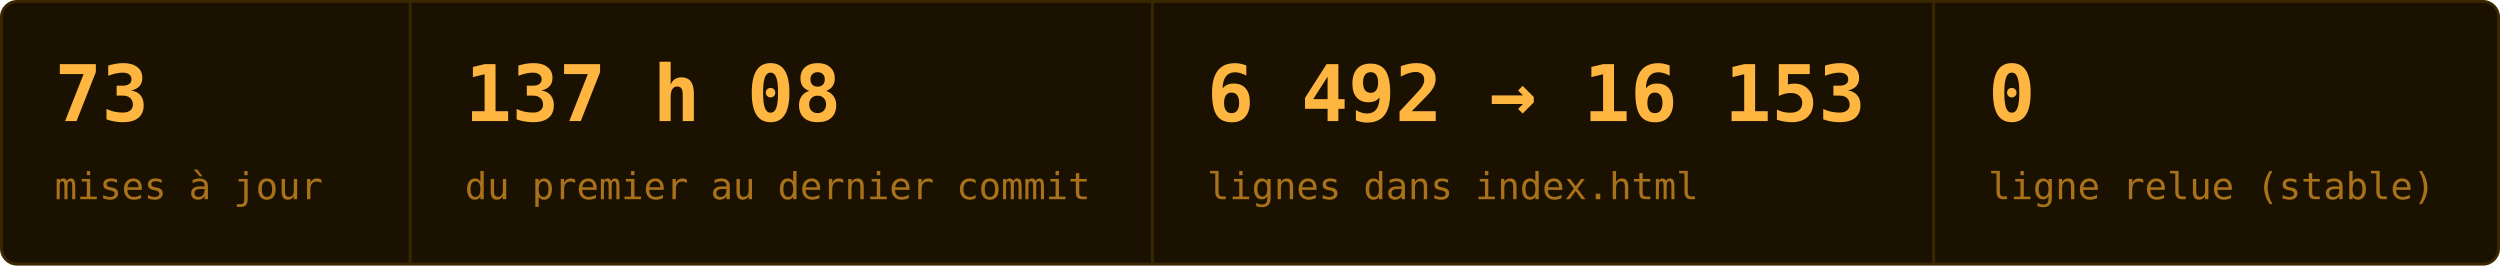
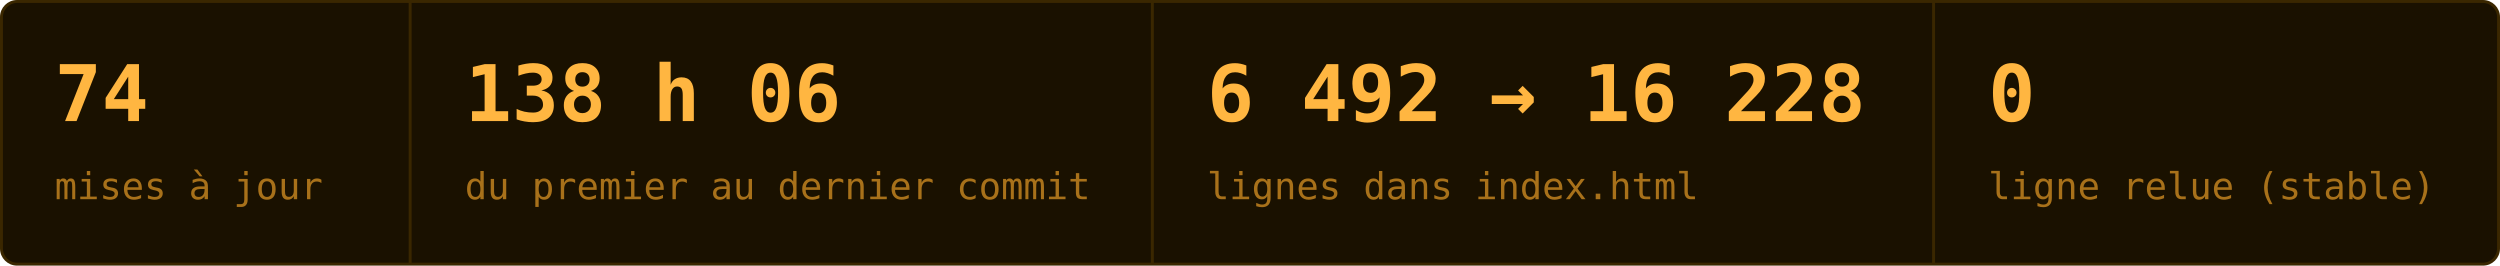
- <svg xmlns="http://www.w3.org/2000/svg" width="1280" height="136" viewBox="0 0 1280 136" role="img" aria-label="En chiffres : 73 mises à jour, 137 h 08 du premier au dernier commit, 6 492 → 16 153 lignes dans index.html, 0 ligne relue (stable)">
+ <svg xmlns="http://www.w3.org/2000/svg" width="1280" height="136" viewBox="0 0 1280 136" role="img" aria-label="En chiffres : 74 mises à jour, 138 h 06 du premier au dernier commit, 6 492 → 16 228 lignes dans index.html, 0 ligne relue (stable)">
  <rect x=".75" y=".75" width="1278.5" height="134.5" rx="8" fill="#1a1100" stroke="#3a2700" stroke-width="1.5" />
-   <text x="28.0" y="62" font-family="'JetBrains Mono', 'Cascadia Mono', Consolas, Menlo, 'DejaVu Sans Mono', monospace" font-size="40" font-weight="700" fill="#ffb641">73</text>
+   <text x="28.0" y="62" font-family="'JetBrains Mono', 'Cascadia Mono', Consolas, Menlo, 'DejaVu Sans Mono', monospace" font-size="40" font-weight="700" fill="#ffb641">74</text>
  <text x="28.0" y="102" font-family="'JetBrains Mono', 'Cascadia Mono', Consolas, Menlo, 'DejaVu Sans Mono', monospace" font-size="19" fill="#a8711a">mises à jour</text>
  <line x1="210.0" y1="1" x2="210.0" y2="135" stroke="#3a2700" stroke-width="1.5" />
-   <text x="238.0" y="62" font-family="'JetBrains Mono', 'Cascadia Mono', Consolas, Menlo, 'DejaVu Sans Mono', monospace" font-size="40" font-weight="700" fill="#ffb641">137 h 08</text>
+   <text x="238.0" y="62" font-family="'JetBrains Mono', 'Cascadia Mono', Consolas, Menlo, 'DejaVu Sans Mono', monospace" font-size="40" font-weight="700" fill="#ffb641">138 h 06</text>
  <text x="238.0" y="102" font-family="'JetBrains Mono', 'Cascadia Mono', Consolas, Menlo, 'DejaVu Sans Mono', monospace" font-size="19" fill="#a8711a">du premier au dernier commit</text>
  <line x1="590.0" y1="1" x2="590.0" y2="135" stroke="#3a2700" stroke-width="1.5" />
-   <text x="618.0" y="62" font-family="'JetBrains Mono', 'Cascadia Mono', Consolas, Menlo, 'DejaVu Sans Mono', monospace" font-size="40" font-weight="700" fill="#ffb641">6 492 → 16 153</text>
+   <text x="618.0" y="62" font-family="'JetBrains Mono', 'Cascadia Mono', Consolas, Menlo, 'DejaVu Sans Mono', monospace" font-size="40" font-weight="700" fill="#ffb641">6 492 → 16 228</text>
  <text x="618.0" y="102" font-family="'JetBrains Mono', 'Cascadia Mono', Consolas, Menlo, 'DejaVu Sans Mono', monospace" font-size="19" fill="#a8711a">lignes dans index.html</text>
  <line x1="990.0" y1="1" x2="990.0" y2="135" stroke="#3a2700" stroke-width="1.5" />
  <text x="1018.0" y="62" font-family="'JetBrains Mono', 'Cascadia Mono', Consolas, Menlo, 'DejaVu Sans Mono', monospace" font-size="40" font-weight="700" fill="#ffb641">0</text>
  <text x="1018.0" y="102" font-family="'JetBrains Mono', 'Cascadia Mono', Consolas, Menlo, 'DejaVu Sans Mono', monospace" font-size="19" fill="#a8711a">ligne relue (stable)</text>
</svg>
